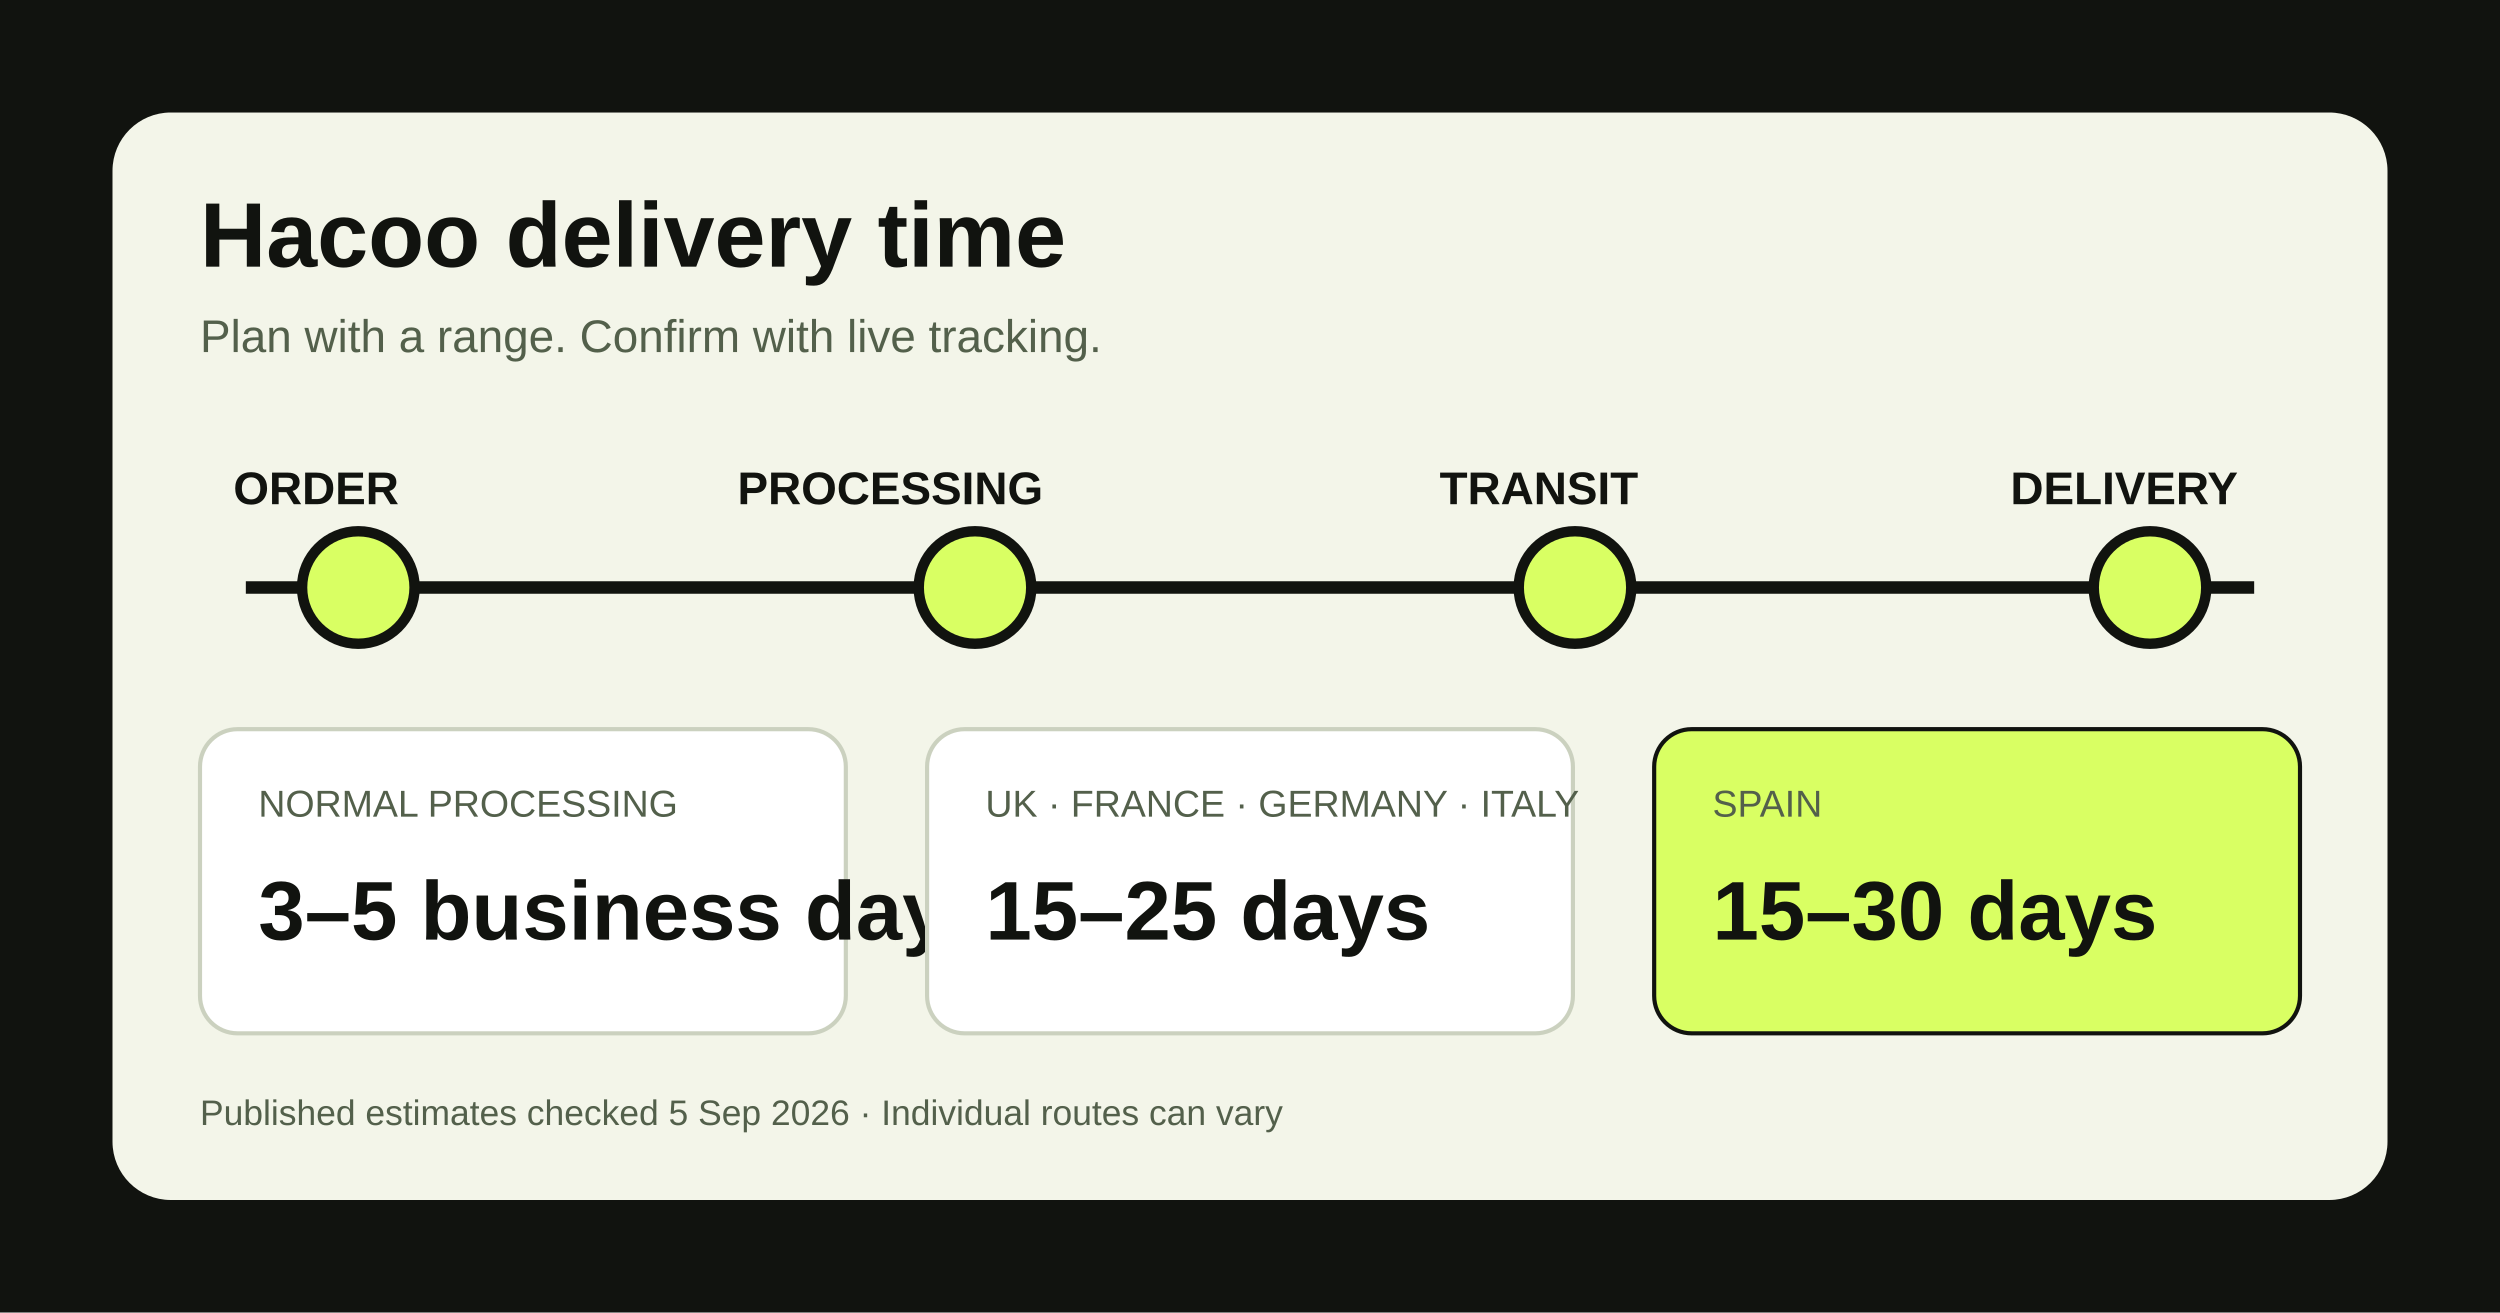
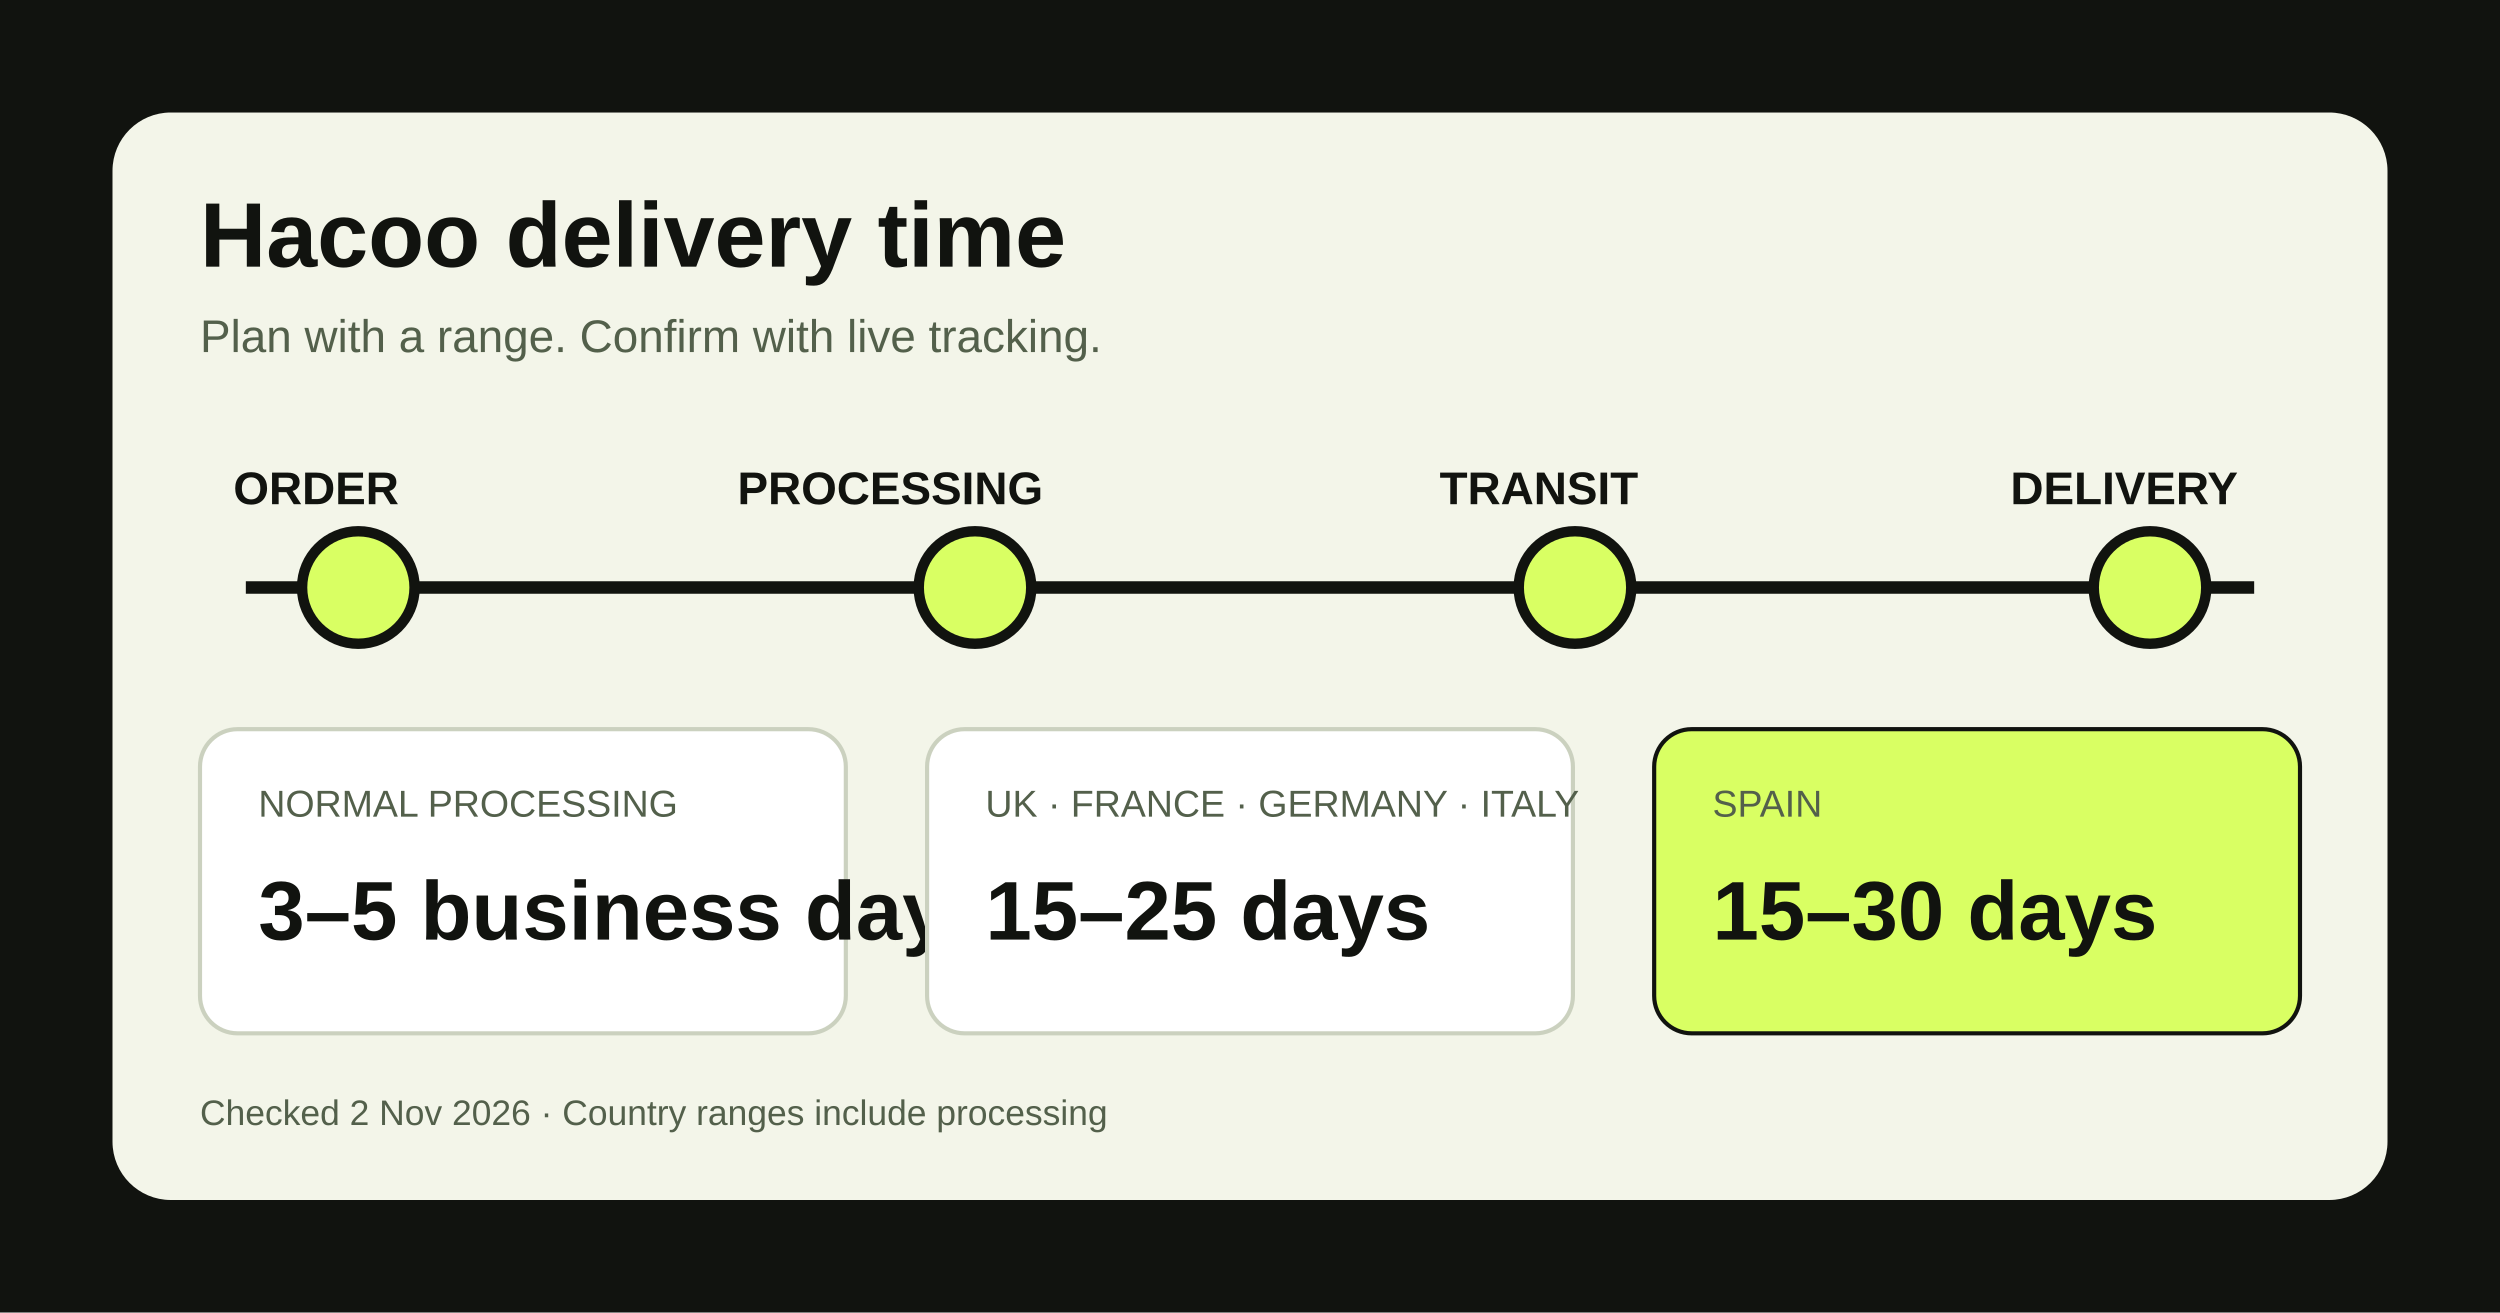
<svg xmlns="http://www.w3.org/2000/svg" width="1200" height="630" viewBox="0 0 1200 630" role="img" aria-labelledby="title desc">
  <rect width="1200" height="630" fill="#11130f" />
  <rect x="54" y="54" width="1092" height="522" rx="28" fill="#f3f5e9" />
  <text x="96" y="128" fill="#11130f" font-family="Arial, Helvetica, sans-serif" font-size="44" font-weight="700">Hacoo delivery time</text>
  <text x="96" y="169" fill="#53604b" font-family="Arial, Helvetica, sans-serif" font-size="22">Plan with a range. Confirm with live tracking.</text>
  <line x1="118" y1="282" x2="1082" y2="282" stroke="#11130f" stroke-width="6" />
  <circle cx="172" cy="282" r="27" fill="#d9ff63" stroke="#11130f" stroke-width="5" />
  <circle cx="468" cy="282" r="27" fill="#d9ff63" stroke="#11130f" stroke-width="5" />
  <circle cx="756" cy="282" r="27" fill="#d9ff63" stroke="#11130f" stroke-width="5" />
  <circle cx="1032" cy="282" r="27" fill="#d9ff63" stroke="#11130f" stroke-width="5" />
  <text x="112" y="242" fill="#11130f" font-family="Arial, Helvetica, sans-serif" font-size="22" font-weight="700">ORDER</text>
  <text x="354" y="242" fill="#11130f" font-family="Arial, Helvetica, sans-serif" font-size="22" font-weight="700">PROCESSING</text>
  <text x="691" y="242" fill="#11130f" font-family="Arial, Helvetica, sans-serif" font-size="22" font-weight="700">TRANSIT</text>
  <text x="965" y="242" fill="#11130f" font-family="Arial, Helvetica, sans-serif" font-size="22" font-weight="700">DELIVERY</text>
  <rect x="96" y="350" width="310" height="146" rx="18" fill="#ffffff" stroke="#cbd1bf" stroke-width="2" />
  <text x="124" y="392" fill="#53604b" font-family="Arial, Helvetica, sans-serif" font-size="18">NORMAL PROCESSING</text>
  <text x="124" y="451" fill="#11130f" font-family="Arial, Helvetica, sans-serif" font-size="40" font-weight="700">3–5 business days</text>
  <rect x="445" y="350" width="310" height="146" rx="18" fill="#ffffff" stroke="#cbd1bf" stroke-width="2" />
  <text x="473" y="392" fill="#53604b" font-family="Arial, Helvetica, sans-serif" font-size="18">UK · FRANCE · GERMANY · ITALY</text>
  <text x="473" y="451" fill="#11130f" font-family="Arial, Helvetica, sans-serif" font-size="40" font-weight="700">15–25 days</text>
  <rect x="794" y="350" width="310" height="146" rx="18" fill="#d9ff63" stroke="#11130f" stroke-width="2" />
  <text x="822" y="392" fill="#53604b" font-family="Arial, Helvetica, sans-serif" font-size="18">SPAIN</text>
  <text x="822" y="451" fill="#11130f" font-family="Arial, Helvetica, sans-serif" font-size="40" font-weight="700">15–30 days</text>
-   <text x="96" y="540" fill="#53604b" font-family="Arial, Helvetica, sans-serif" font-size="17">Published estimates checked 5 Sep 2026 · Individual routes can vary</text>
+   <text x="96" y="540" fill="#53604b" font-family="Arial, Helvetica, sans-serif" font-size="17">Checked 2 Nov 2026 · Country ranges include processing</text>
</svg>
